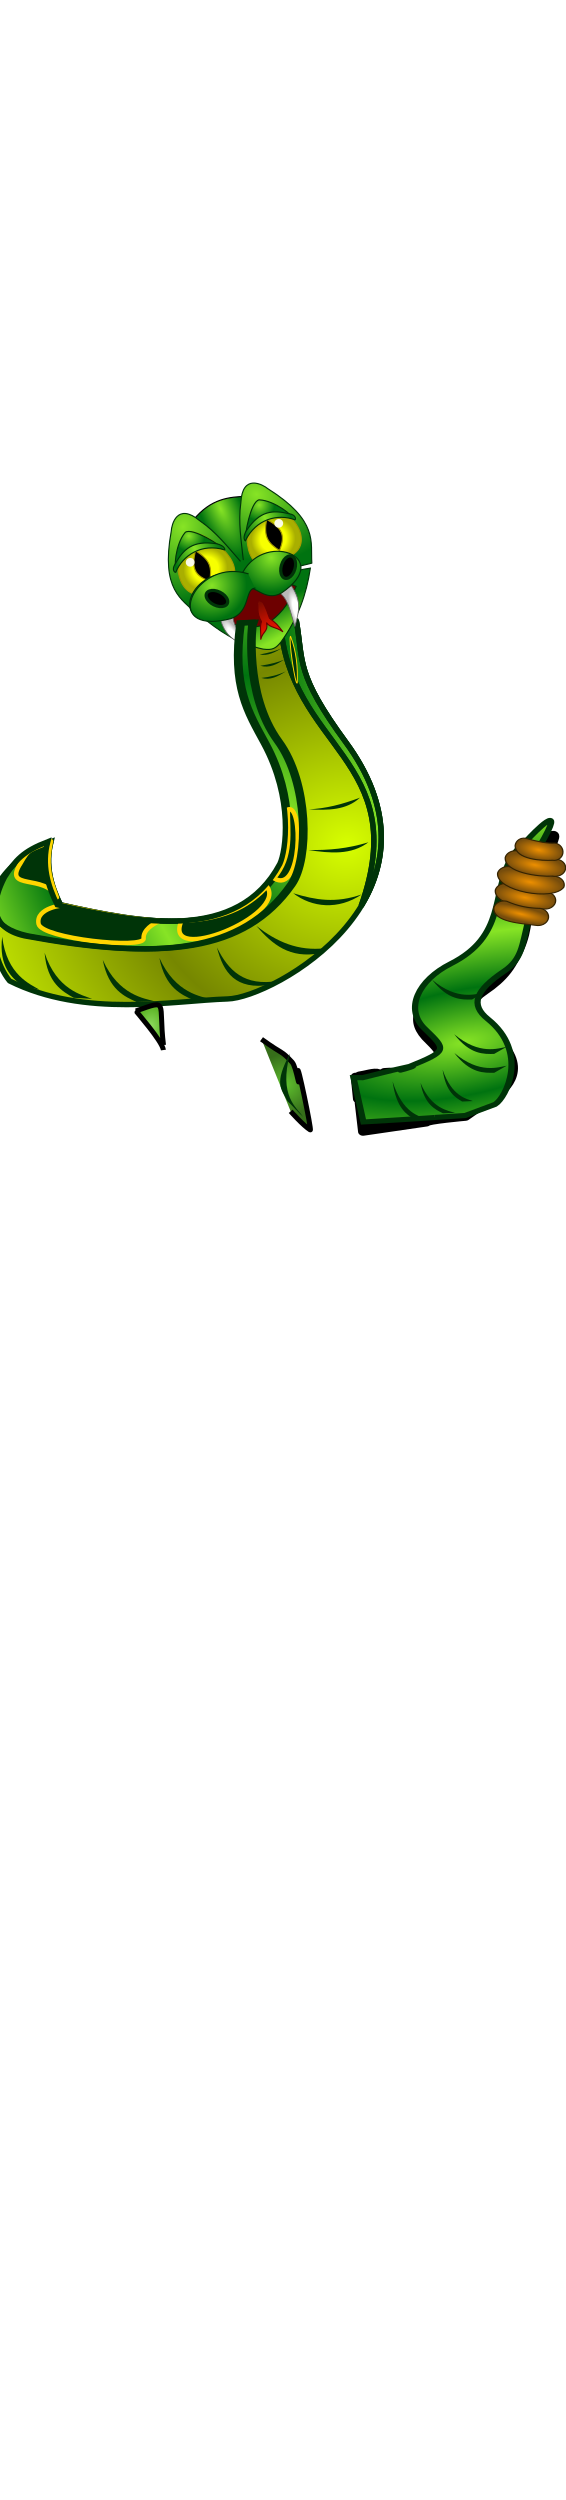
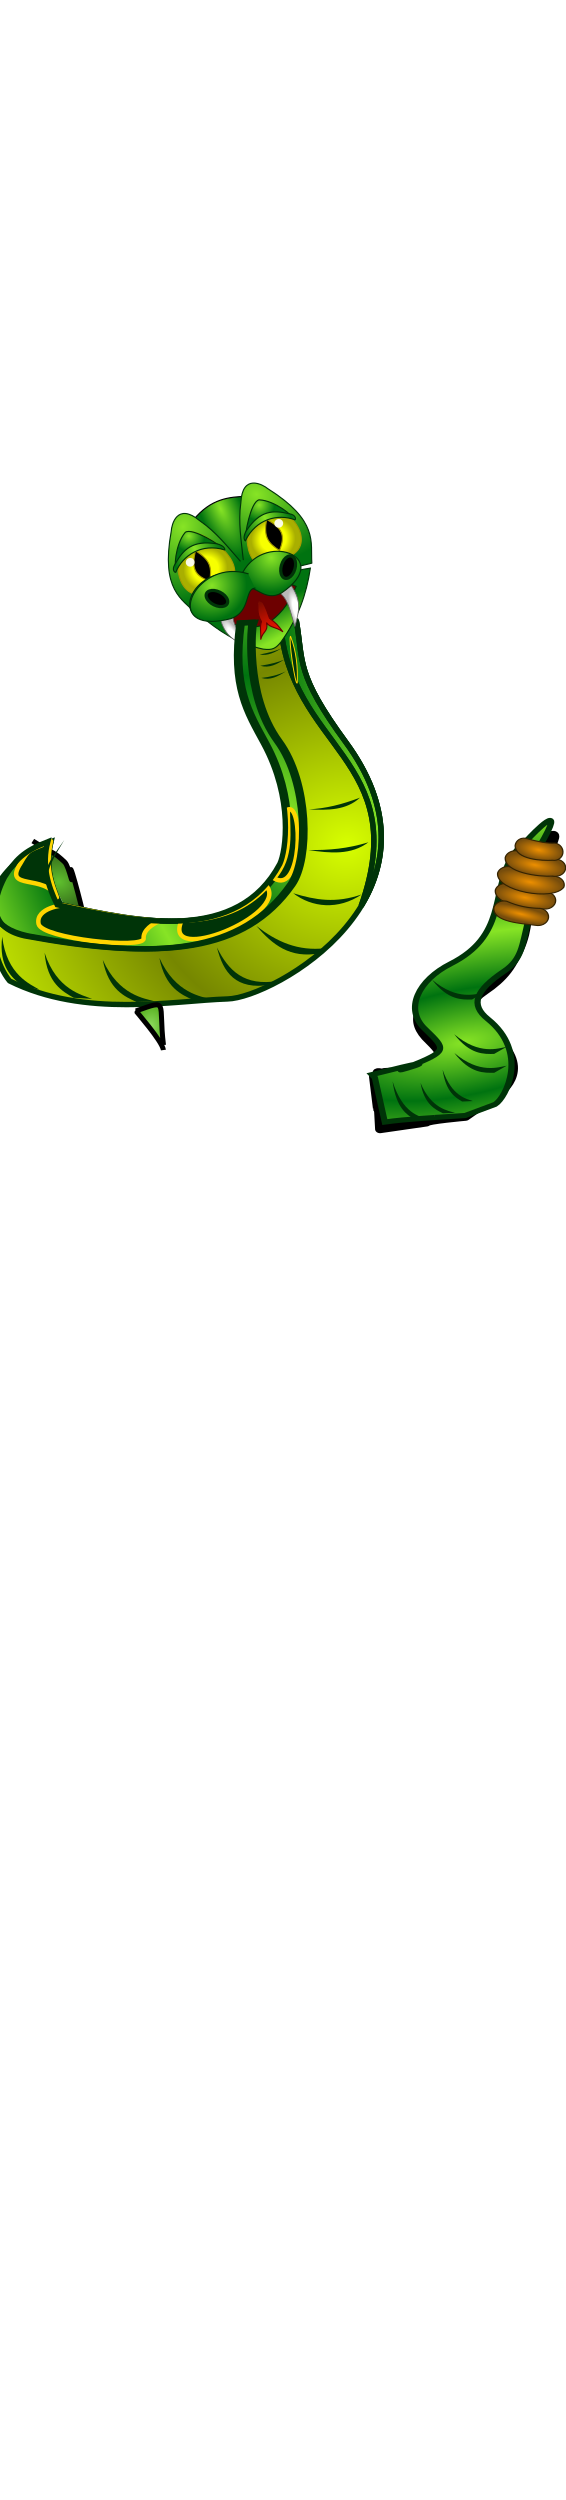
<svg xmlns="http://www.w3.org/2000/svg" id="woman" width="86" height="380" viewBox="202.715 584.407 113 380.048" preserveAspectRatio="xMidYMid meet">
  <defs id="svgEditorDefs">
    <path id="svgEditorClosePathDefs" class="lines" fill="black" style="stroke-width: 0px; stroke: none;" />
    <radialGradient id="radialGradient4101" spreadMethod="reflect" gradientUnits="userSpaceOnUse" cy="207.82" cx="-550.14" gradientTransform="matrix(0.010583, 0.039402, -0.087265, 0.023438, 566.0402, 668.4861)" r="266.14">
      <stop id="stop3774" style="stop-color:#87e425" offset="0" />
      <stop id="stop3776" style="stop-color:#007310" offset="1" />
    </radialGradient>
    <radialGradient id="radialGradient4117" gradientUnits="userSpaceOnUse" cy="170.74" cx="-2079.4" gradientTransform="matrix(1 0 0 .39151 0 103.89)" r="70.03">
      <stop id="stop4105" style="stop-color:#ed8f00" offset="0" />
      <stop id="stop4107" style="stop-color:#774d0c" offset="1" />
    </radialGradient>
    <radialGradient id="radialGradient4125" gradientUnits="userSpaceOnUse" cy="126.88" cx="-2078.6" gradientTransform="matrix(1 0 0 .38206 0 78.403)" r="77.367">
      <stop id="stop4105" style="stop-color:#ed8f00" offset="0" />
      <stop id="stop4107" style="stop-color:#774d0c" offset="1" />
    </radialGradient>
    <radialGradient id="radialGradient4109" gradientUnits="userSpaceOnUse" cy="216.69" cx="-2077.4" gradientTransform="matrix(1.1968 .038004 -.0097889 .30826 410.92 228.84)" r="63.508">
      <stop id="stop4105" style="stop-color:#ed8f00" offset="0" />
      <stop id="stop4107" style="stop-color:#774d0c" offset="1" />
    </radialGradient>
    <radialGradient id="radialGradient4133" gradientUnits="userSpaceOnUse" cy="-78.741" cx="-2079.8" gradientTransform="matrix(1 0 0 .39739 0 -47.45)" r="70.03">
      <stop id="stop4105" style="stop-color:#ed8f00" offset="0" />
      <stop id="stop4107" style="stop-color:#774d0c" offset="1" />
    </radialGradient>
    <radialGradient id="radialGradient4141" gradientUnits="userSpaceOnUse" cy="36.712" cx="-2081.5" gradientTransform="matrix(1 0 0 .49867 0 18.405)" r="55.114">
      <stop id="stop4105" style="stop-color:#ed8f00" offset="0" />
      <stop id="stop4107" style="stop-color:#774d0c" offset="1" />
    </radialGradient>
    <radialGradient id="radialGradient3920" spreadMethod="reflect" gradientUnits="userSpaceOnUse" cy="369.94" cx="-1004.2" gradientTransform="matrix(-0.076626, -0.072996, -0.08332, 0.072218, 163.0037, 596.8919)" r="372.56">
      <stop id="stop3914" style="stop-color:#d7ff00" offset="0" />
      <stop id="stop3916" style="stop-color:#768700" offset="1" />
    </radialGradient>
    <linearGradient id="linearGradient4073" y2="265.38" gradientUnits="userSpaceOnUse" x2="-956.58" gradientTransform="matrix(0.106725, 0, 0, -0.096978, 382.1187, 719.2921)" y1="265.38" x1="-1148.5">
      <stop id="stop-3" style="stop-color:#87e425" offset="0" />
      <stop id="stop-4" style="stop-color:#007310" offset="1" />
    </linearGradient>
    <radialGradient id="radialGradient3816" gradientUnits="userSpaceOnUse" cy="-264.99" cx="-916.83" gradientTransform="matrix(-0.24588, 0.002614, -0.006363, -0.59838, -1508.118, -339.7788)" r="78.946">
      <stop id="stop-1" style="stop-color:#87e425" offset="0" />
      <stop id="stop-2" style="stop-color:#007310" offset="1" />
    </radialGradient>
    <radialGradient id="radialGradient3808" gradientUnits="userSpaceOnUse" cy="-248.46" cx="-825.34" gradientTransform="matrix(-0.44354, 0.44038, -0.540991, -0.544881, -1745.269, 45.65108)" r="97.536">
      <stop id="stop-1" style="stop-color:#87e425" offset="0" />
      <stop id="stop-2" style="stop-color:#007310" offset="1" />
    </radialGradient>
    <radialGradient id="radialGradient3729" gradientUnits="userSpaceOnUse" cy="-181.48" cx="-822.48" gradientTransform="matrix(.80822 .031962 -.030158 .76261 -163.21 -13.245)" r="72.14">
      <stop id="stop3723" style="stop-color:#f7ff00" offset="0" />
      <stop id="stop3731" style="stop-color:#f7ff00" offset="0.58" />
      <stop id="stop3725" style="stop-color:#a9af00" offset="1" />
    </radialGradient>
    <filter id="filter-1" color-interpolation-filters="sRGB">
      <feGaussianBlur id="feGaussianBlur-1" stdDeviation="0.708" />
    </filter>
    <linearGradient id="linearGradient3862" y2="-16.033" gradientUnits="userSpaceOnUse" x2="-940.43" gradientTransform="matrix(0.35803, 0.000001, -0.000001, 0.35803, -952.748, -74.09828)" y1="65.246" x1="-934.41">
      <stop id="stop-1" style="stop-color:#87e425" offset="0" />
      <stop id="stop-2" style="stop-color:#007310" offset="1" />
    </linearGradient>
    <radialGradient id="radialGradient3878" gradientUnits="userSpaceOnUse" cy="10.32" cx="-1028.7" gradientTransform="matrix(-0.276944, -0.033288, -0.107988, 0.898503, -1537.563, -111.4274)" r="22.495">
      <stop id="stop3866" style="stop-color:#ffffff" offset="0" />
      <stop id="stop3874" style="stop-color:#ffffff" offset="0.5" />
      <stop id="stop3868" style="stop-color:#b9b9b9" offset="1" />
    </radialGradient>
    <radialGradient id="radialGradient3872" gradientUnits="userSpaceOnUse" cy="10.32" cx="-1028.7" gradientTransform="matrix(0.276939, -0.033288, 0.107988, 0.898503, -1034.379, -111.4274)" r="22.495">
      <stop id="stop3866" style="stop-color:#ffffff" offset="0" />
      <stop id="stop3874" style="stop-color:#ffffff" offset="0.5" />
      <stop id="stop3868" style="stop-color:#b9b9b9" offset="1" />
    </radialGradient>
    <radialGradient id="radialGradient3838" gradientUnits="userSpaceOnUse" cy="-248.46" cx="-825.34" gradientTransform="matrix(0.44354, 0.44038, 0.54099, -0.544881, -819.4384, 45.65108)" r="97.536">
      <stop id="stop-1" style="stop-color:#87e425" offset="0" />
      <stop id="stop-2" style="stop-color:#007310" offset="1" />
    </radialGradient>
    <radialGradient id="radialGradient3850" gradientUnits="userSpaceOnUse" cy="-689.89" cx="-1016.8" gradientTransform="matrix(-0.003466, 0.183421, -0.183244, -0.003845, -1385.894, 61.16742)" r="177.23">
      <stop id="stop-1" style="stop-color:#87e425" offset="0" />
      <stop id="stop-2" style="stop-color:#007310" offset="1" />
    </radialGradient>
    <radialGradient id="radialGradient3792" gradientUnits="userSpaceOnUse" cy="-278.17" cx="-826.32" gradientTransform="matrix(-0.15207, 0.16385, -0.157431, -0.146119, -1415.871, -77.67935)" r="66.758">
      <stop id="stop-1" style="stop-color:#87e425" offset="0" />
      <stop id="stop-2" style="stop-color:#007310" offset="1" />
    </radialGradient>
    <radialGradient id="radialGradient3846" gradientUnits="userSpaceOnUse" cy="-184.75" cx="-944.99" gradientTransform="matrix(-0.18476, 0.008694, -0.008403, -0.17859, -1493.776, -145.5808)" r="177.23">
      <stop id="stop-1" style="stop-color:#87e425" offset="0" />
      <stop id="stop-2" style="stop-color:#007310" offset="1" />
    </radialGradient>
    <linearGradient id="linearGradient3800" y2="-238.64" spreadMethod="reflect" gradientUnits="userSpaceOnUse" x2="-755.67" gradientTransform="matrix(0.358031, 0, 0.000003, 0.35803, -952.7469, -74.09889)" y1="-239.79" x1="-820.42">
      <stop id="stop-1" style="stop-color:#87e425" offset="0" />
      <stop id="stop-2" style="stop-color:#007310" offset="1" />
    </linearGradient>
    <radialGradient id="radialGradient3822" gradientUnits="userSpaceOnUse" cy="-278.17" cx="-826.32" gradientTransform="matrix(0.15207, 0.16385, 0.157431, -0.146119, -1148.938, -77.67935)" r="66.758">
      <stop id="stop-1" style="stop-color:#87e425" offset="0" />
      <stop id="stop-2" style="stop-color:#007310" offset="1" />
    </radialGradient>
    <linearGradient id="linearGradient3824" y2="-238.64" spreadMethod="reflect" gradientUnits="userSpaceOnUse" x2="-755.67" gradientTransform="matrix(-0.358031, 0, -0.000002, 0.35803, -1612.07, -74.09889)" y1="-239.79" x1="-820.42">
      <stop id="stop-1" style="stop-color:#87e425" offset="0" />
      <stop id="stop-2" style="stop-color:#007310" offset="1" />
    </linearGradient>
    <linearGradient id="linearGradient3786" y2="107.58" gradientUnits="userSpaceOnUse" x2="112.59" y1="144.24" x1="112.59" gradientTransform="matrix(1.000004, 0, 0, 1.000002, -1397.549, -198.609)">
      <stop id="stop3782" style="stop-color:#ff1700" offset="0" />
      <stop id="stop3784" style="stop-color:#700a00" offset="1" />
    </linearGradient>
    <radialGradient id="radialGradient4053" spreadMethod="reflect" gradientUnits="userSpaceOnUse" cy="361.61" cx="-974.55" gradientTransform="matrix(0.05307, -0.016623, -0.035061, -0.092428, 269.7598, 709.6513)" r="294.09">
      <stop id="stop-3" style="stop-color:#87e425" offset="0" />
      <stop id="stop-4" style="stop-color:#007310" offset="1" />
    </radialGradient>
-     <radialGradient id="gradient-0" gradientUnits="userSpaceOnUse" cx="259.551" cy="741.482" r="6.174">
+     <radialGradient id="gradient-0" gradientUnits="userSpaceOnUse" cx="259.551" cy="741.482" r="6.174" gradientTransform="matrix(1.026756, 0.00001, 0, 0.88482, -52.04531, 44.81399)">
      <stop offset="0" style="stop-color: rgba(95, 192, 46, 1)" />
      <stop offset="1" style="stop-color: rgba(54, 110, 26, 1)" />
    </radialGradient>
    <radialGradient id="gradient-2" gradientUnits="userSpaceOnUse" cx="232.722" cy="728.53" r="2.76" gradientTransform="matrix(1.049016, 0, -0.192857, 1.433923, 129.0777, -314.6992)">
      <stop offset="0" style="stop-color: rgba(146, 222, 99, 1)" />
      <stop offset="1" style="stop-color: rgba(93, 181, 38, 1)" />
    </radialGradient>
  </defs>
  <rect id="svgEditorBackground" x="202.715" y="584.431" width="86.593" height="115.809" style="fill: none; stroke: none;" />
-   <path d="M 253.377 733.245 C 258.448 735.846 257.419 734.746 260.101 736.868 C 261.159 737.706 262.766 743.515 261.576 738.716 C 260.859 735.826 266.058 749.868 265.709 749.717 C 264.163 749.05 261.274 746.622 261.274 746.622" style="stroke: rgb(0, 0, 0); fill: url(#gradient-0);" transform="matrix(0.98887, 0.148785, -0.148785, 0.98887, 113.4839, -30.44948)" />
+   <path d="M 208.111 693.608 C 213.318 695.909 212.261 694.936 215.015 696.813 C 216.102 697.555 217.752 702.695 216.53 698.448 C 215.794 695.891 221.132 708.316 220.773 708.182 C 219.186 707.592 216.22 705.444 216.22 705.444" style="stroke: rgb(0, 0, 0); fill: url(#gradient-0);" transform="matrix(0.98887, 0.148785, -0.148785, 0.98887, 106.6696, -24.10576)" />
  <g transform="matrix(1, 0, 0, 1, -1.013829, -16.33561)">
    <rect id="rect-1" x="202.715" y="584.431" width="86.593" height="115.809" style="fill: none; stroke: none;" />
    <g transform="matrix(0.0674, 0, 0, 0.04316, 204.6126, 627.3782)" />
    <g transform="matrix(1.158238, 0, 0, 0.955324, -331.6799, 126.7915)">
      <g id="g4347" style="stroke-linejoin:round;stroke:#000000;stroke-linecap:round;stroke-width:22.344;fill:#000000" transform="matrix(0.076321, 0, 0, 0.076321, 393.3321, 707.585)">
-         <path id="path4227" style="stroke-linejoin:round;stroke:#000000;stroke-linecap:round;stroke-width:22.344;fill:#000000" d="M 1715.917 -642.532 C 1726.893 -643.923 1750.237 -653.527 1758.297 -648.871 C 1802.065 -623.584 1800.167 -574.645 1874.996 -605.881 C 1962.701 -648.874 1927.396 -721.608 1880.128 -777.455 C 1831.632 -832.006 1855.09 -864.131 1928.801 -909.141 C 2053.98 -985.574 2021.146 -1102.761 2064.431 -1196.291 C 2077.473 -1222.002 2088.439 -1234.688 2103.54 -1250.582 C 2112.254 -1262.422 2198.028 -1371.212 2128.939 -1229.526 C 2121.045 -1214.275 2119.784 -1189.866 2110.726 -1185.544 C 2092.891 -1128.905 2097.987 -1080.084 2087.535 -1029.034 C 2074.787 -966.76 2047.174 -928.824 2007.065 -896.104 C 1942.35 -843.314 1971.92 -797.129 2012.631 -757.514 C 2105.579 -667.077 2044.223 -603.34 2019.083 -584.36 L 1954.767 -529.641 C 1954.767 -529.641 1866.428 -520.129 1866.428 -514.009 L 1723.334 -488.687 L 1715.798 -567.011 L 1715.917 -642.532 Z" />
-         <path id="path4217" style="stroke-linejoin:round;stroke:#000000;stroke-linecap:round;stroke-width:22.344;fill:#000000" d="M 1771.726 -651.81 C 1842.303 -660.752 1728.928 -595.061 1817.538 -632.049 C 1905.243 -675.042 1921.188 -681.943 1873.919 -737.79 C 1825.423 -792.341 1845.86 -842.78 1919.571 -887.79 C 2044.751 -964.223 2011.917 -1081.411 2055.201 -1174.94 C 2068.243 -1200.651 2079.21 -1213.337 2094.31 -1229.231 C 2103.025 -1241.072 2188.798 -1349.861 2119.71 -1208.175 C 2111.816 -1192.924 2110.555 -1168.516 2101.496 -1164.193 C 2083.661 -1107.554 2088.757 -1058.734 2078.305 -1007.683 C 2065.557 -945.409 2037.944 -907.473 1997.835 -874.753 C 1933.12 -821.964 1973.791 -784.64 2003.402 -736.163 C 2063.119 -638.401 2065.803 -693.688 2049.726 -663.72 L 1978.764 -552.602 L 1807.165 -509.399 L 1711.825 -578.27 L 1706.701 -639.043 C 1732.971 -606.451 1771.726 -651.81 1771.726 -651.81 Z" />
+         <path id="path4227" style="stroke-linejoin:round;stroke:#000000;stroke-linecap:round;stroke-width:22.344;fill:#000000" d="M 1758.219 -649.526 C 1769.195 -650.917 1750.237 -653.527 1758.297 -648.871 C 1802.065 -623.584 1800.167 -574.645 1874.996 -605.881 C 1962.701 -648.874 1927.396 -721.608 1880.128 -777.455 C 1831.632 -832.006 1855.09 -864.131 1928.801 -909.141 C 2053.98 -985.574 2021.146 -1102.761 2064.431 -1196.291 C 2077.473 -1222.002 2088.439 -1234.688 2103.54 -1250.582 C 2112.254 -1262.422 2198.028 -1371.212 2128.939 -1229.526 C 2121.045 -1214.275 2119.784 -1189.866 2110.726 -1185.544 C 2092.891 -1128.905 2097.987 -1080.084 2087.535 -1029.034 C 2074.787 -966.76 2047.174 -928.824 2007.065 -896.104 C 1942.35 -843.314 1971.92 -797.129 2012.631 -757.514 C 2105.579 -667.077 2044.223 -603.34 2019.083 -584.36 L 1954.767 -529.641 C 1954.767 -529.641 1866.428 -520.129 1866.428 -514.009 L 1761.791 -495.681 L 1758.1 -576.336 L 1758.219 -649.526 Z" />
+         <path id="path4217" style="stroke-linejoin:round;stroke:#000000;stroke-linecap:round;stroke-width:22.344;fill:#000000" d="M 1771.726 -651.81 C 1842.303 -660.752 1728.928 -595.061 1817.538 -632.049 C 1905.243 -675.042 1921.188 -681.943 1873.919 -737.79 C 1825.423 -792.341 1845.86 -842.78 1919.571 -887.79 C 2044.751 -964.223 2011.917 -1081.411 2055.201 -1174.94 C 2068.243 -1200.651 2079.21 -1213.337 2094.31 -1229.231 C 2103.025 -1241.072 2188.798 -1349.861 2119.71 -1208.175 C 2111.816 -1192.924 2110.555 -1168.516 2101.496 -1164.193 C 2083.661 -1107.554 2088.757 -1058.734 2078.305 -1007.683 C 2065.557 -945.409 2037.944 -907.473 1997.835 -874.753 C 1933.12 -821.964 1973.791 -784.64 2003.402 -736.163 C 2063.119 -638.401 2065.803 -693.688 2049.726 -663.72 L 1978.764 -552.602 L 1907.578 -534.68 L 1807.165 -509.399 L 1784.889 -520.024 C 1784.889 -525.02 1757.01 -551.809 1757.01 -551.266 L 1753.202 -588.529 L 1748.04 -639.043 C 1774.31 -606.451 1771.726 -651.81 1771.726 -651.81 Z" />
      </g>
-       <path id="path2826" style="stroke:#003408;stroke-width:1.074;fill:url(#radialGradient4101)" d="M 524.796 658.997 C 542.803 653.478 526.125 659.467 532.888 656.644 C 539.582 653.363 539.193 653.122 535.585 648.86 C 531.884 644.697 534.366 638.611 539.991 635.176 C 549.545 629.342 547.039 620.399 550.342 613.26 C 551.338 611.298 552.175 610.33 553.327 609.116 C 553.992 608.213 560.539 599.91 555.266 610.723 C 554.663 611.887 554.567 613.75 553.876 614.08 C 552.515 618.403 554.056 622.688 553.259 626.584 C 552.286 631.337 552.253 634.233 549.192 636.73 C 544.253 640.759 543.282 643.725 546.389 646.748 C 553.483 653.65 549.561 663.127 547.642 664.575 L 542.48 666.907 L 537.278 667.313 C 537.79 667.313 524.968 668.275 524.935 668.275 L 523.218 658.996 L 524.796 658.997 Z" />
+       <path id="path2826" style="stroke:#003408;stroke-width:1.074;fill:url(#radialGradient4101)" d="M 526.374 658.359 C 544.381 652.84 526.125 659.467 532.888 656.644 C 539.582 653.363 539.193 653.122 535.585 648.86 C 531.884 644.697 534.366 638.611 539.991 635.176 C 549.545 629.342 547.039 620.399 550.342 613.26 C 551.338 611.298 552.175 610.33 553.327 609.116 C 553.992 608.213 560.539 599.91 555.266 610.723 C 554.663 611.887 554.567 613.75 553.876 614.08 C 552.515 618.403 554.056 622.688 553.259 626.584 C 552.286 631.337 552.253 634.233 549.192 636.73 C 544.253 640.759 543.282 643.725 546.389 646.748 C 553.483 653.65 549.561 663.127 547.642 664.575 L 542.48 666.907 L 537.278 667.313 C 537.79 667.313 532.33 667.637 528.616 668.275 L 526.899 658.996 L 526.374 658.359 Z" />
      <g id="g3661" style="stroke-linejoin:round;stroke:#342200;stroke-linecap:round;stroke-width:3;fill:#856618" transform="matrix(0.07394, 0.018912, -0.018912, 0.07394, 709.7623, 648.0489)">
        <path id="rect3649" style="stroke-linejoin:round;stroke:#342200;stroke-linecap:round;stroke-width:3;fill:url(#radialGradient4117)" d="M -2125.7 143.44 L -2033.173 143.44 C -2020.072 143.44 -2009.526 153.987 -2009.526 167.087 C -2009.526 180.188 -2020.073 190.734 -2033.173 190.734 C -2061.668 199.483 -2142.763 208.152 -2149.343 167.087 C -2149.343 153.986 -2138.796 143.44 -2125.696 143.44 L -2125.7 143.44 Z" />
        <path id="rect3655" style="stroke-linejoin:round;stroke:#342200;stroke-linecap:round;stroke-width:3;fill:url(#radialGradient4125)" d="M -2132.2 97.445 L -2025 97.445 C -2011.903 97.445 -2001.359 107.989 -2001.359 121.086 C -2013.772 165.619 -2147.929 170.427 -2155.839 121.086 C -2155.839 107.989 -2145.295 97.445 -2132.198 97.445 L -2132.2 97.445 Z" />
        <path id="rect3647" style="stroke-linejoin:round;stroke:#342200;stroke-linecap:round;stroke-width:3;fill:url(#radialGradient4109)" d="M -2116.9 190.72 C -2091.244 197.177 -2064.9 197.32 -2037.824 190.72 C -2024.608 190.72 -2013.968 201.36 -2013.968 214.576 C -2013.968 227.792 -2024.608 238.432 -2037.824 238.432 C -2066.829 240.916 -2134.344 254.545 -2140.754 214.576 C -2140.754 201.36 -2130.114 190.72 -2116.898 190.72 L -2116.9 190.72 Z" />
        <path id="rect3659" style="stroke-linejoin:round;stroke:#342200;stroke-linecap:round;stroke-width:3;fill:url(#radialGradient4133)" transform="scale(1,-1)" d="M -2033.6 -98.326 C -2020.5 -98.326 -2009.953 -87.779 -2009.953 -74.679 C -2009.953 -61.578 -2020.5 -51.032 -2033.6 -51.032 L -2126.127 -51.032 C -2139.228 -51.032 -2149.774 -61.579 -2149.774 -74.679 C -2143.142 -116.616 -2062.397 -108.386 -2033.604 -98.326 L -2033.6 -98.326 Z" />
        <path id="rect3657" style="stroke-linejoin:round;stroke:#342200;stroke-linecap:round;stroke-width:3;fill:url(#radialGradient4141)" d="M -2044.2 56.293 C -2032.78 55.666 -2024.954 44.695 -2026.652 31.695 C -2028.35 18.695 -2038.911 8.734 -2050.331 9.361 C -2067.983 14.771 -2086.079 15.313 -2118.659 13.113 C -2130.079 13.74 -2137.905 24.711 -2136.207 37.711 C -2126.845 75.615 -2066.354 63.704 -2044.201 56.293 L -2044.2 56.293 Z" />
      </g>
    </g>
    <path id="path2820" style="stroke-linejoin: round; stroke: rgb(0, 52, 8); stroke-linecap: round; stroke-width: 1.074; fill: url(#radialGradient3920);" d="M 219.239 741.751 C 217.807 733.465 219.393 731.153 209.321 717.401 C 186.969 686.88 223.999 666.348 232.988 666.173 C 243.651 665.841 261.541 662.305 276.504 669.777 C 281.47 675.868 282.646 691.984 268.232 697.579 C 269.433 692.95 268.262 688.884 266.353 684.989 C 249.997 681.331 230.262 677.402 221.88 693.16 C 220.69 695.682 219.111 706.098 225.156 717.245 C 228.521 723.447 231.807 728.506 230.028 741.278 L 219.239 741.752 L 219.239 741.751 Z" transform="matrix(-1, 0, 0, -1, 482.1451, 1406.801)" />
    <path id="path3668" style="stroke: rgb(0, 52, 8); stroke-width: 1.074; fill: url(#linearGradient4073);" d="M 276.671 722.063 C 275.238 713.778 276.825 711.466 266.752 697.713 C 257.284 684.786 258.501 673.626 263.721 665.05 C 253.31 694.404 278.188 696.492 279.869 721.922 L 276.671 722.062 L 276.671 722.063 Z" transform="matrix(-1, 0, 0, -1, 539.5763, 1387.113)" />
    <path id="path4185" style="stroke: rgb(0, 52, 8); stroke-width: 1.074; fill: none;" d="M 276.671 722.063 C 275.238 713.778 276.825 711.466 266.752 697.713 C 257.284 684.786 258.501 673.626 263.721 665.05 C 253.31 694.404 278.188 696.492 279.869 721.922 L 276.671 722.062 L 276.671 722.063 Z" transform="matrix(-1, 0, 0, -1, 539.5763, 1387.113)" />
    <g transform="matrix(0.195099, -0.08589, 0.08589, 0.195099, 513.4846, 568.5392)">
      <path id="path3637" style="stroke-linejoin:round;stroke:#000000;stroke-linecap:round;stroke-width:1.074;fill:url(#radialGradient3816)" d="M -1308.729 -184.295 C -1285.249 -196.282 -1269.132 -190.599 -1253.273 -184.295 L -1278.666 -109.867 L -1292.53 -110.889 L -1308.729 -184.295 Z" />
      <path id="path4181" style="stroke-linejoin:round;stroke:#ffd600;stroke-linecap:round;stroke-width:.895;fill:#003408" d="M -1311.143 -51.269 C -1300.149 -46.417 -1323.86 -8.656 -1329.371 -11.024 C -1324.397 -18.154 -1314.502 -36.794 -1311.143 -51.269 Z" />
      <path id="path2830" style="stroke-linejoin:round;stroke:#003408;stroke-linecap:round;stroke-width:1.074;fill:url(#radialGradient3808)" d="M -1282.469 -113.135 L -1223.293 -102.62 C -1216.767 -120.92 -1201.242 -136.08 -1232.939 -183.107 C -1235.493 -188.289 -1248.973 -206.214 -1261.478 -181.012 C -1271.119 -165.431 -1275.384 -148.297 -1280.786 -131.491" />
      <g id="g3749" transform="matrix(0.35803, 0, 0, 0.35803, -952.7484, -74.09876)">
        <path id="path2832" style="stroke:#a69a00;stroke-width:3;fill:url(#radialGradient3729)" d="M -885.62 -132.06 C -919.027 -186.431 -845.201 -282.59 -816.113 -286.67 C -732.452 -219.188 -732.971 -125.01 -796.276 -119.91 L -885.62 -132.056 L -885.62 -132.06 Z" />
        <path id="path3610" style="stroke-linejoin:round;stroke:#a69a00;stroke-linecap:round;stroke-width:3;fill:#000000" d="M -817.78 -232.54 C -843.848 -193.176 -839.702 -174.781 -819.766 -143.993 C -788.982 -173.897 -789.291 -194.252 -817.78 -232.54 Z" />
        <path id="path3733" style="opacity: 0.9; fill: rgb(255, 255, 255); filter: url(#filter-1);" d="M -835.19 -198.34 C -835.19 -189.898 -841.03 -183.055 -848.233 -183.055 C -855.437 -183.055 -861.276 -189.898 -861.276 -198.34 C -861.276 -206.782 -855.436 -213.625 -848.233 -213.625 C -841.029 -213.625 -835.19 -206.781 -835.19 -198.34 Z" transform="matrix(.8827 0 0 .74546 -44.131 -62.033)" />
      </g>
      <path id="path4151" style="stroke-linejoin:round;stroke:#ffd600;stroke-linecap:round;stroke-width:.895;fill:#003408" d="M -1269.139 -47.889 C -1269.971 -32.235 -1274.592 -18.509 -1281.006 -5.477 C -1284.138 -2.315 -1271.781 -47.777 -1269.139 -47.889 Z" />
      <path id="path3639" style="stroke:#003408;stroke-width:1.074;fill:url(#linearGradient3862)" d="M -1338.354 -99.068 C -1328.94 -80.537 -1318.4 -62.343 -1297.492 -47.26 C -1289.775 -42.559 -1286.439 -43.22 -1279.687 -46.53 C -1255.366 -60.864 -1239.56 -78.153 -1226.421 -98.921 C -1262.591 -108.479 -1299.85 -108.966 -1338.351 -99.067 L -1338.354 -99.068 Z" />
      <path id="path3641" style="stroke:#003408;stroke-width:1.074;fill:#6d0000" d="M -1323.294 -89.549 C -1312.516 -78.319 -1304.203 -69.627 -1285.949 -67.331 C -1271.585 -69.565 -1258.846 -75.507 -1245.497 -88.613 C -1269.772 -115.691 -1300.178 -108.087 -1323.294 -89.549 Z" />
      <path id="path3876" style="stroke-linejoin:round;stroke:#636363;stroke-linecap:round;stroke-width:.716;fill:url(#radialGradient3878)" d="M -1249.639 -92.209 L -1263.941 -92.209 C -1256.135 -82.051 -1260.196 -69.594 -1261.752 -54.703 C -1250.692 -67.721 -1246.306 -75.681 -1249.639 -92.209 Z" />
      <path id="path3643" style="stroke-linejoin:round;stroke:#636363;stroke-linecap:round;stroke-width:.716;fill:url(#radialGradient3872)" d="M -1322.288 -92.209 L -1307.986 -92.209 C -1315.791 -82.051 -1311.731 -69.594 -1310.175 -54.703 C -1321.235 -67.721 -1325.621 -75.681 -1322.288 -92.209 Z" />
      <path id="path3836" style="stroke-linejoin:round;stroke:#003408;stroke-linecap:round;stroke-width:1.074;fill:url(#radialGradient3838)" d="M -1282.239 -113.135 L -1341.412 -102.62 C -1347.937 -120.92 -1363.463 -136.08 -1331.765 -183.107 C -1329.211 -188.289 -1315.731 -206.214 -1303.226 -181.012 C -1293.585 -165.431 -1289.32 -148.297 -1283.918 -131.491" />
      <g id="g3826" transform="matrix(-0.35803, 0, 0, 0.35803, -1611.158, -74.09876)">
        <path id="path3828" style="stroke:#a69a00;stroke-width:3;fill:url(#radialGradient3729)" d="M -885.62 -132.06 C -919.027 -186.431 -845.201 -282.59 -816.113 -286.67 C -732.452 -219.188 -732.971 -125.01 -796.276 -119.91 L -885.62 -132.056 L -885.62 -132.06 Z" />
        <path id="path3830" style="stroke-linejoin:round;stroke:#a69a00;stroke-linecap:round;stroke-width:3;fill:#000000" d="M -817.78 -232.54 C -843.848 -193.176 -839.702 -174.781 -819.766 -143.993 C -788.982 -173.897 -789.291 -194.252 -817.78 -232.54 Z" />
        <path id="path3832" style="opacity: 0.9; fill: rgb(255, 255, 255); filter: url(#filter-1);" d="M -835.19 -198.34 C -835.19 -189.898 -841.03 -183.055 -848.233 -183.055 C -855.437 -183.055 -861.276 -189.898 -861.276 -198.34 C -861.276 -206.782 -855.436 -213.625 -848.233 -213.625 C -841.029 -213.625 -835.19 -206.781 -835.19 -198.34 Z" transform="matrix(.8827 0 0 .74546 -44.131 -62.033)" />
      </g>
      <path id="path2828" style="stroke-linejoin: round; stroke: rgb(0, 52, 8); stroke-linecap: round; stroke-width: 1.074; fill: url(#radialGradient3850);" d="M -1315.131 -128.844 C -1343.19 -128.854 -1363.828 -96.779 -1317.442 -88.494 C -1299.64 -86.638 -1296.931 -107.644 -1288.649 -104.378 L -1288.536 -104.346 C -1280.224 -107.057 -1278.621 -86.624 -1260.689 -88.493 C -1200.152 -99.305 -1253.776 -150.625 -1289.065 -118.277 C -1297.315 -125.843 -1306.568 -128.839 -1315.13 -128.843 L -1315.131 -128.844 Z" />
      <path id="path2834" style="stroke:#003408;stroke-width:1.074;fill:url(#radialGradient3792)" d="M -1270.069 -149.278 C -1271.362 -150.591 -1252.551 -178.818 -1244.583 -176.78 C -1231.148 -170.346 -1220.678 -148.734 -1223.018 -148.567 C -1234.305 -160.478 -1253.96 -164.26 -1270.069 -149.278 Z" />
      <path id="path3848" style="stroke-linejoin:round;stroke:#003408;stroke-linecap:round;stroke-width:1.074;fill:url(#radialGradient3846)" d="M -1281.919 -117.532 C -1291.229 -125.631 -1301.667 -128.84 -1311.326 -128.844 L -1311.326 -128.844 C -1342.979 -128.855 -1366.259 -94.515 -1313.933 -85.645 C -1293.851 -83.658 -1290.795 -106.147 -1281.453 -102.651" />
      <path id="path3612" style="stroke-linejoin:round;stroke:#003408;stroke-linecap:round;stroke-width:3;fill:#000000" d="M -1238.537 -108.118 C -1238.537 -99.804 -1244.009 -94.608 -1248.387 -98.765 C -1250.419 -100.694 -1251.671 -104.26 -1251.671 -108.118 C -1251.671 -116.432 -1246.198 -121.628 -1241.82 -117.471 C -1239.788 -115.542 -1238.537 -111.976 -1238.537 -108.118 Z" transform="matrix(0.766936, 0.641724, -0.641724, 0.766936, -359.5712, 773.8146)" />
      <path id="path3626" style="stroke-linejoin:round;stroke:#003408;stroke-linecap:round;stroke-width:3;fill:#000000" d="M -1311.466 -108.118 C -1311.466 -116.432 -1316.939 -121.628 -1321.317 -117.471 C -1323.349 -115.542 -1324.601 -111.976 -1324.601 -108.118 C -1324.601 -99.804 -1319.128 -94.608 -1314.75 -98.765 C -1312.718 -100.694 -1311.466 -104.26 -1311.466 -108.118 Z" transform="matrix(-0.766936, 0.641724, -0.641724, -0.766936, -2398.262, 654.776)" />
      <path id="path3719" style="stroke:#003408;stroke-width:1.074;fill:url(#linearGradient3800)" d="M -1271.879 -146.807 C -1272.366 -147.254 -1273.185 -150.821 -1267.096 -155.251 C -1247.962 -167.315 -1236.805 -163.192 -1223.72 -153.289 C -1218.671 -149.926 -1220.384 -146.171 -1221.361 -146.097 C -1233.48 -157.997 -1254.583 -161.775 -1271.879 -146.807 Z" />
      <path id="path3818" style="stroke:#003408;stroke-width:1.074;fill:url(#radialGradient3822)" d="M -1294.739 -149.278 C -1293.446 -150.591 -1312.257 -178.818 -1320.225 -176.78 C -1333.66 -170.346 -1344.13 -148.734 -1341.79 -148.567 C -1330.503 -160.478 -1310.848 -164.26 -1294.739 -149.278 Z" />
      <path id="path3820" style="stroke:#003408;stroke-width:1.074;fill:url(#linearGradient3824)" d="M -1292.929 -146.807 C -1292.442 -147.254 -1291.623 -150.821 -1297.711 -155.251 C -1316.845 -167.315 -1328.002 -163.192 -1341.087 -153.289 C -1346.135 -149.926 -1344.424 -146.171 -1343.446 -146.097 C -1331.327 -157.997 -1310.224 -161.775 -1292.928 -146.807 L -1292.929 -146.807 Z" />
      <path id="path3922" style="fill:#003408" d="M -1306.245 -34.049 C -1297.336 -31.772 -1289.016 -30.077 -1282.614 -30.437 C -1291.181 -29.079 -1299.574 -28.367 -1306.245 -34.049 Z" />
      <path id="path3952" style="fill:#003408" d="M -1302.494 -43.969 C -1293.864 -41.958 -1286.399 -40.709 -1280.381 -41.114 C -1288.397 -40.041 -1296.251 -39.478 -1302.494 -43.969 Z" />
      <path id="path3954" style="fill:#003408" d="M -1309.966 -23.249 C -1302.292 -20.853 -1294.593 -19.387 -1286.335 -19.637 C -1294.902 -18.279 -1303.295 -17.567 -1309.966 -23.249 Z" />
      <path id="path4187" style="stroke-linejoin:round;stroke:#6d0000;stroke-linecap:round;stroke-width:1.074;fill:url(#linearGradient3786)" d="M -1285.209 -88.759 C -1284.957 -85.854 -1289.753 -81.216 -1288.562 -71.482 C -1292.216 -67.472 -1292.309 -64.012 -1295.797 -56.615 C -1290.829 -62.92 -1286.616 -60.164 -1284.589 -68.477 C -1283.187 -62.601 -1278.503 -61.929 -1274.117 -54.906 C -1276.141 -63.41 -1276.175 -63.654 -1280.37 -71.312 C -1280.146 -75.636 -1279.186 -82.766 -1280.307 -87.867 C -1283.787 -92.208 -1283.075 -90.177 -1285.208 -88.759 L -1285.209 -88.759 Z" />
    </g>
    <path id="path3670" style="stroke: rgb(0, 52, 8); stroke-width: 1.074; fill: url(#radialGradient4053);" d="M 204.582 678.241 C 214.142 664.609 230.682 663.021 257.558 668.014 C 264.987 669.687 265.812 673.914 263.488 678.426 C 261.339 681.832 257.905 684.878 252.911 686.816 C 254.112 682.189 252.94 678.12 251.03 674.226 C 234.676 670.567 214.941 666.639 206.56 682.397 C 205.369 684.92 203.79 695.336 209.836 706.481 C 213.199 712.684 216.487 717.745 214.707 730.514 L 212.284 730.622 C 212.403 730.387 214.116 716.335 207.189 706.87 C 201.155 698.625 200.955 683.413 204.582 678.241 Z" transform="matrix(-1, 0, 0, -1, 466.8242, 1396.039)" />
    <path id="path4163" style="stroke-linejoin: round; stroke: rgb(255, 214, 0); stroke-linecap: round; stroke-width: 0.895; fill: rgb(0, 52, 8);" d="M 206.952 709.127 C 209.288 713.929 217.849 710.339 214.203 715.959 C 212.454 719.036 212.566 718.33 208.126 720.333 C 209.348 714.996 208.037 712.126 206.952 709.127 Z" transform="matrix(-1, 0, 0, -1, 422.0468, 1429.46)" />
    <path id="path4161" style="stroke-linejoin: round; stroke: rgb(255, 214, 0); stroke-linecap: round; stroke-width: 0.895; fill: rgb(0, 52, 8);" d="M 211.382 726.349 C 212.69 725.769 214.693 724.54 214.552 722.852 C 214.371 720.652 234.923 722.808 235.531 725.755 C 236.198 728.996 230.444 729.641 230.304 729.412 C 224.153 728.084 218.094 726.784 211.382 726.349 Z" transform="matrix(-1, 0, 0, -1, 446.9668, 1451.404)" />
    <path id="path4159" style="stroke-linejoin: round; stroke: rgb(255, 214, 0); stroke-linecap: round; stroke-width: 0.895; fill: rgb(0, 52, 8);" d="M 240.012 728.683 C 242.985 725.61 247.308 722.223 257.108 721.845 C 261.011 712.688 235.852 722.963 240.012 728.683 Z" transform="matrix(-1, 0, 0, -1, 497.0667, 1446.878)" />
    <path id="path4157" style="stroke-linejoin: round; stroke: rgb(255, 214, 0); stroke-linecap: round; stroke-width: 0.895; fill: rgb(0, 52, 8);" d="M 260.421 716.879 C 260.471 712.573 259.422 707.556 263.205 703.162 C 257.505 699.67 257.339 718.277 260.421 716.879 Z" transform="matrix(-1, 0, 0, -1, 521.6304, 1419.679)" />
    <path id="path4153" style="stroke: rgb(0, 52, 8); stroke-width: 1.074; fill: none;" d="M 205.283 678.241 C 214.843 664.609 231.383 663.021 258.259 668.014 C 265.688 669.687 264.568 675.211 262.244 679.723 C 260.095 683.129 258.606 684.878 253.612 686.816 C 254.813 682.189 253.641 678.12 251.731 674.226 C 235.377 670.567 215.642 666.639 207.261 682.397 C 206.07 684.92 204.491 695.336 210.537 706.481 C 213.9 712.684 217.188 717.745 215.408 730.514 L 212.985 730.622 C 213.104 730.387 214.817 716.335 207.89 706.87 C 201.856 698.625 201.656 683.413 205.283 678.241 Z" transform="matrix(-1, 0, 0, -1, 466.8773, 1396.039)" />
    <path id="path3962" style="fill: rgb(0, 52, 8);" d="M 265.397 702.84 C 269.04 701.452 272.272 700.661 275.633 700.5 C 271.811 700.282 268.092 700.316 265.397 702.84 Z" transform="matrix(-1, 0, 0, -1, 541.03, 1403.257)" />
    <path id="path3964" style="fill: rgb(0, 52, 8);" d="M 265.339 711.368 C 269.489 710.102 273.146 709.764 277.301 709.826 C 272.98 709.16 268.741 708.791 265.339 711.368 Z" transform="matrix(-1, 0, 0, -1, 542.64, 1420.707)" />
    <path id="path3966" style="fill: rgb(0, 52, 8);" d="M 262.292 721.688 C 267.509 719.85 271.536 720.539 276.002 721.907 C 272.254 719.035 267.015 718.495 262.292 721.688 Z" transform="matrix(-1, 0, 0, -1, 538.294, 1441.421)" />
    <path id="path3968" style="fill: rgb(0, 52, 8);" d="M 268.717 731.749 C 264.649 728.603 260.447 726.682 254.929 727.305 C 255.142 727.102 255.746 726.507 255.962 726.308 C 262.077 725.149 265.509 728.071 268.717 731.749 Z" transform="matrix(-1, 0, 0, -1, 523.646, 1457.8)" />
    <path id="path3970" style="fill: rgb(0, 52, 8);" d="M 259.263 738.005 C 256.96 733.351 253.788 730.204 247.059 731.328 C 247.456 731.1 248.196 730.766 248.584 730.554 C 255.578 729.436 258.005 733.04 259.263 738.005 Z" transform="matrix(-1, 0, 0, -1, 506.322, 1468.354)" />
    <path id="path3972" style="fill: rgb(0, 52, 8);" d="M 246.002 740.834 C 242.772 733.666 237.593 733.14 235.561 732.539 C 236.205 732.531 238.594 732.44 239.246 732.425 C 241.531 733.472 244.842 734.815 246.002 740.834 Z" transform="matrix(-1, 0, 0, -1, 481.563, 1473.259)" />
    <path id="path4034" style="fill: rgb(0, 52, 8);" d="M 234.689 741.23 C 231.459 734.061 226.283 733.535 224.25 732.936 C 224.894 732.927 227.284 732.835 227.935 732.82 C 230.22 733.866 233.53 735.211 234.689 741.23 Z" transform="matrix(-1, 0, 0, -1, 458.939, 1474.05)" />
    <path id="path4036" style="fill: rgb(0, 52, 8);" d="M 222.127 740.613 C 219.691 733.189 214.598 732.202 212.639 731.423 C 213.28 731.473 215.668 731.595 216.319 731.638 C 218.479 732.884 221.627 734.518 222.127 740.613 Z" transform="matrix(-1, 0, 0, -1, 434.766, 1472.036)" />
    <path id="path4038" style="fill: rgb(0, 52, 8);" d="M 211.512 738.798 C 210.619 731.096 205.812 729.274 204.045 728.18 C 204.664 728.337 206.987 728.855 207.616 729.006 C 209.489 730.594 212.252 732.725 211.51 738.798 L 211.512 738.798 Z" transform="matrix(-1, 0, 0, -1, 415.6786, 1466.978)" />
    <path id="path-2" style="fill: rgb(0, 52, 8);" d="M 303.777 756.33 C 301.272 750.205 297.258 749.755 295.681 749.243 C 296.18 749.236 298.034 749.157 298.538 749.144 C 300.311 750.037 302.878 751.187 303.777 756.33 Z" transform="matrix(-0.886281, 0.463148, -0.463148, -0.886281, 914.0017, 1281.055)" />
    <path id="path-3" style="fill: rgb(0, 52, 8);" d="M 288.76 764.636 C 286.711 758.218 283.429 757.747 282.139 757.211 C 282.548 757.203 284.064 757.122 284.476 757.108 C 285.926 758.045 288.025 759.248 288.76 764.636 Z" transform="matrix(-1, 0, 0, -1, 570.8991, 1521.744)" />
    <path id="path-4" style="fill: rgb(0, 52, 8);" d="M 294.634 763.462 C 292.495 758.296 289.067 757.917 287.72 757.485 C 288.147 757.479 289.73 757.412 290.161 757.401 C 291.674 758.155 293.867 759.124 294.634 763.462 Z" transform="matrix(-1, 0, 0, -1, 582.354, 1520.863)" />
    <path id="path-5" style="fill: rgb(0, 52, 8);" d="M 298.159 761.112 C 296.293 755.695 293.301 755.298 292.126 754.846 C 292.498 754.839 293.88 754.769 294.255 754.758 C 295.576 755.548 297.49 756.564 298.159 761.112 Z" transform="matrix(-1, 0, 0, -1, 590.285, 1515.87)" />
    <path id="path-6" style="fill: rgb(0, 52, 8);" d="M 303.743 752.57 C 301.238 746.445 297.224 745.995 295.647 745.483 C 296.146 745.476 298 745.397 298.504 745.384 C 300.277 746.277 302.844 747.427 303.743 752.57 Z" transform="matrix(-0.886281, 0.463148, -0.463148, -0.886281, 912.1961, 1273.978)" />
    <path id="path-7" style="fill: rgb(0, 52, 8);" d="M 299.337 741.702 C 296.832 735.577 292.818 735.127 291.241 734.615 C 291.74 734.608 293.594 734.529 294.098 734.516 C 295.871 735.409 298.438 736.559 299.337 741.702 Z" transform="matrix(-0.886281, 0.463148, -0.463148, -0.886281, 898.8517, 1255.518)" />
-     <path id="path-1" style="fill: rgb(0, 52, 8);" d="M 267.966 761.95 C 264.347 753.882 260.232 754.43 257.954 753.755 C 258.675 753.746 261.655 754.236 262.383 754.219 C 264.944 755.395 266.667 755.175 267.966 761.95 Z" transform="matrix(-0.777983, -0.628285, 0.628285, -0.777983, -8.608968, 1512.663)" />
+     <path id="path-1" style="fill: rgb(0, 52, 8);" d="M 216.398 717.021 C 215.421 708.953 214.31 709.501 213.695 708.826 C 213.89 708.817 214.694 709.307 214.891 709.29 C 215.582 710.466 216.047 710.246 216.398 717.021 Z" transform="matrix(-0.777983, -0.628285, 0.628285, -0.777983, -65.57017, 1402.676)" />
  </g>
  <path d="M 234.803 734.735 C 234.776 732.857 230.25 726.329 230.334 726.31 C 237.242 724.802 234.939 724.93 234.937 733.747" style="stroke: rgb(0, 0, 0); fill: url(#gradient-2);" transform="matrix(0.992483, -0.122385, 0.122385, 0.992483, -87.60587, 34.02219)" />
</svg>
